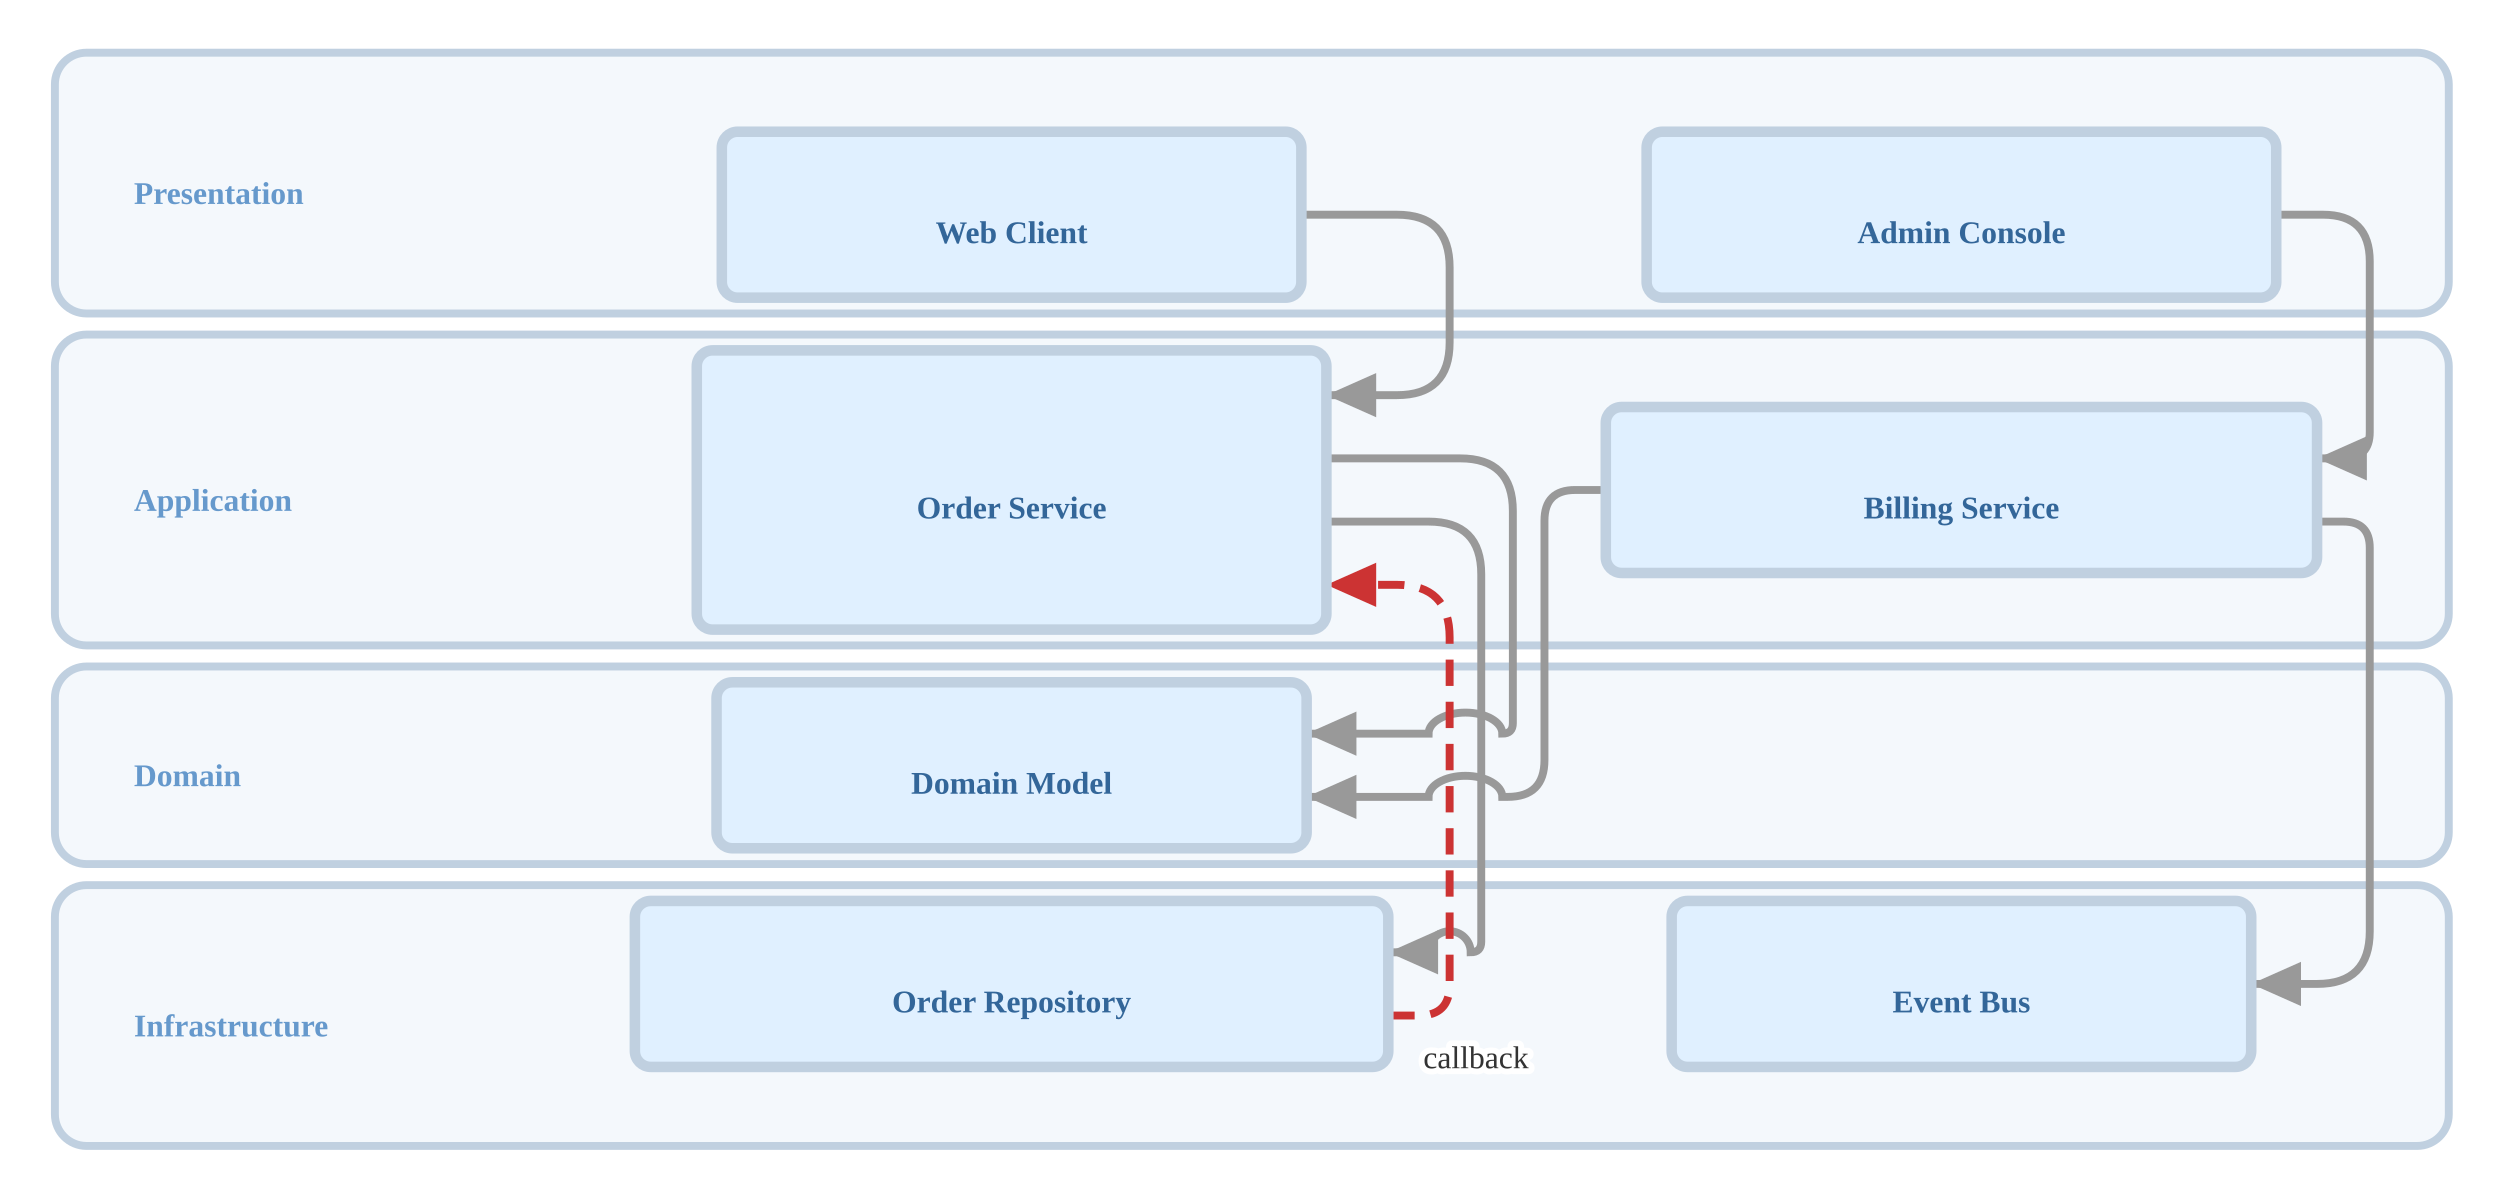
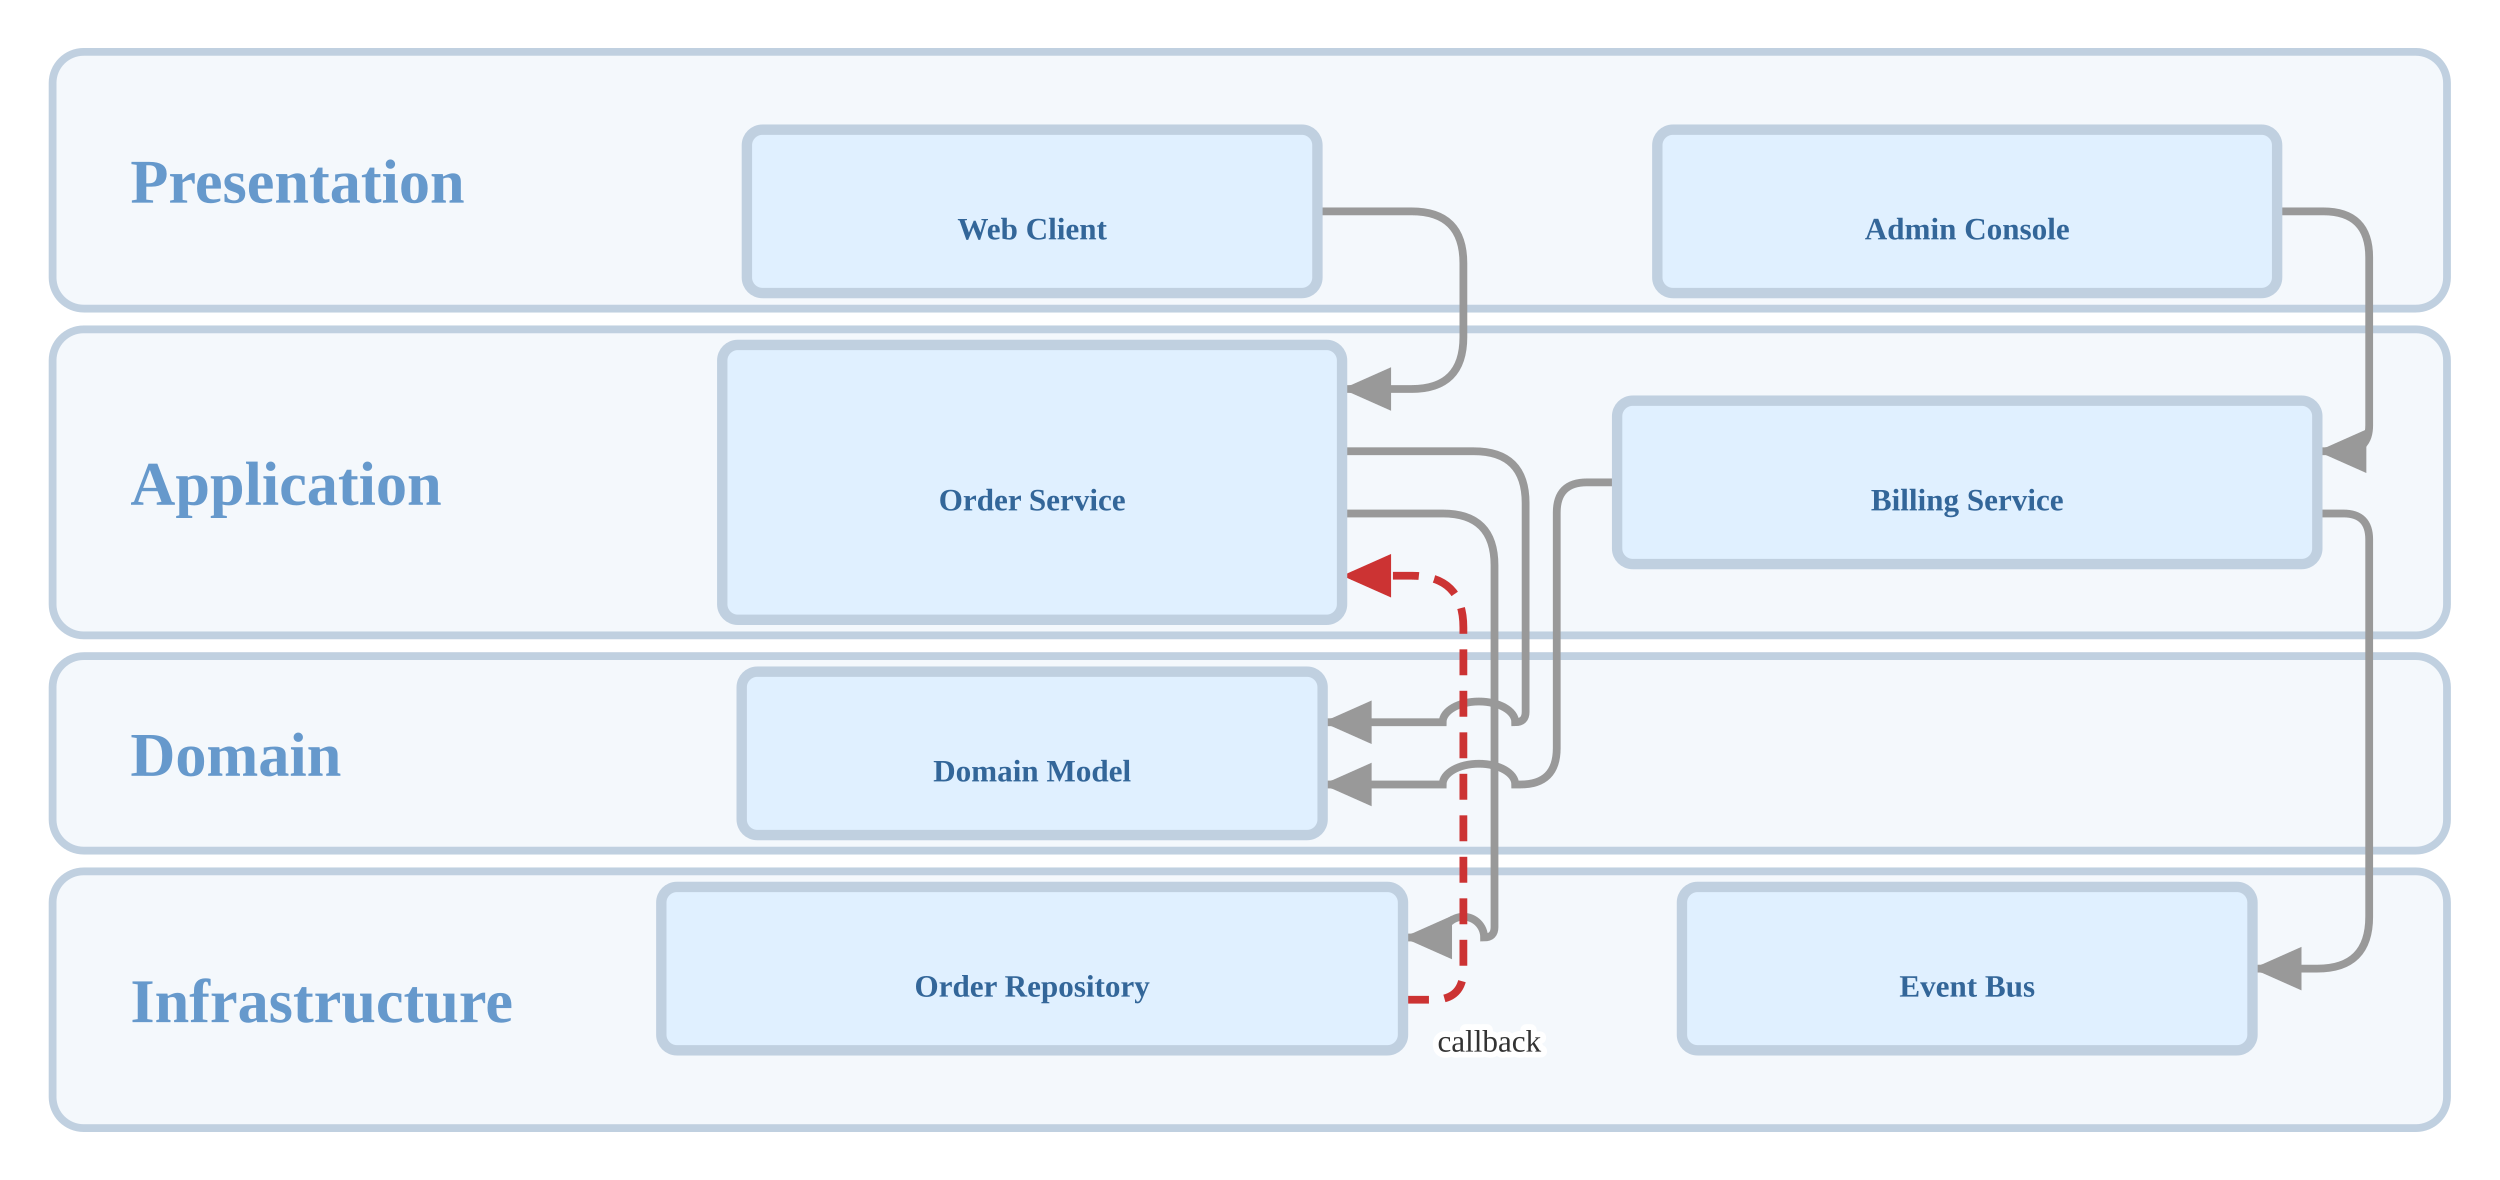
- <svg xmlns="http://www.w3.org/2000/svg" viewBox="-201 -10 949 455" width="949" height="455">
+ <svg xmlns="http://www.w3.org/2000/svg" viewBox="-215 -10 964 455" width="964" height="455">
  <defs>
    <style>
.gradia-3167da4d { fill: none; stroke: var(--gradia-color-edge-line, #999999); stroke-width: 3 }
.gradia-6c7500cd { fill: var(--gradia-color-edge-line, #999999) }
.gradia-e148af34 { fill: none; stroke: var(--gradia-color-edge-violation, #cc3333); stroke-width: 3; stroke-dasharray: 10 6 }
.gradia-fbec5a65 { fill: var(--gradia-color-edge-violation, #cc3333) }
.gradia-17299245 { font-family: var(--gradia-font-family, 'Helvetica'), ui-sans-serif, -apple-system, Helvetica, Arial, sans-serif; font-size: var(--gradia-size-font-edge, 16px); text-anchor: middle; fill: var(--gradia-color-edge-name, #333333); stroke: var(--gradia-color-edge-halo, #ffffff); stroke-width: 4.5; paint-order: stroke; stroke-linejoin: round }
.gradia-c318c042 { fill: var(--gradia-color-node-regular-box, #e0f0ff); stroke: var(--gradia-color-node-regular-border, #c0d0e0); stroke-width: 4 }
.gradia-f36ab1ca { font-family: var(--gradia-font-family, 'Helvetica'), ui-sans-serif, -apple-system, Helvetica, Arial, sans-serif; font-size: var(--gradia-size-font-node, 30px); font-weight: 600; text-anchor: middle; fill: var(--gradia-color-node-regular-name, #336699) }
.gradia-5fbd5370 { fill: var(--gradia-color-group-box, #f4f8fc); stroke: var(--gradia-color-group-border, #c0d0e0); stroke-width: 3 }
- .gradia-34c49ea8 { font-family: var(--gradia-font-family, 'Helvetica'), ui-sans-serif, -apple-system, Helvetica, Arial, sans-serif; font-size: var(--gradia-size-font-prop, 22px); font-weight: 600; fill: var(--gradia-color-group-name, #6699cc) }
+ .gradia-a5f2ba07 { font-family: var(--gradia-font-family, 'Helvetica'), ui-sans-serif, -apple-system, Helvetica, Arial, sans-serif; font-size: 24px; font-weight: 600; fill: var(--gradia-color-group-name, #6699cc) }
</style>
    <marker id="gradia-c2a4733df074-arrow" viewBox="0 0 10 10" refX="9" refY="5" markerWidth="21" markerHeight="21" markerUnits="userSpaceOnUse" orient="auto-start-reverse">
      <path d="M 0 1 L 9 5 L 0 9 z" class="gradia-6c7500cd" />
    </marker>
    <marker id="gradia-c2a4733df074-alert" viewBox="0 0 10 10" refX="9" refY="5" markerWidth="21" markerHeight="21" markerUnits="userSpaceOnUse" orient="auto-start-reverse">
      <path d="M 0 1 L 9 5 L 0 9 z" class="gradia-fbec5a65" />
    </marker>
  </defs>
-   <rect x="-180.16" y="10" width="908.72" height="99" rx="12" class="gradia-5fbd5370" />
-   <text x="-150.16" y="67.42" class="gradia-34c49ea8">Presentation</text>
-   <rect x="-180.16" y="117" width="908.72" height="118" rx="12" class="gradia-5fbd5370" />
-   <text x="-150.16" y="183.92" class="gradia-34c49ea8">Application</text>
-   <rect x="-180.16" y="243" width="908.72" height="75" rx="12" class="gradia-5fbd5370" />
-   <text x="-150.16" y="288.42" class="gradia-34c49ea8">Domain</text>
-   <rect x="-180.16" y="326" width="908.72" height="99" rx="12" class="gradia-5fbd5370" />
-   <text x="-150.16" y="383.42" class="gradia-34c49ea8">Infrastructure</text>
+   <rect x="-194.72" y="10" width="923.28" height="99" rx="12" class="gradia-5fbd5370" />
+   <text x="-164.72" y="68.14" class="gradia-a5f2ba07">Presentation</text>
+   <rect x="-194.72" y="117" width="923.28" height="118" rx="12" class="gradia-5fbd5370" />
+   <text x="-164.72" y="184.64" class="gradia-a5f2ba07">Application</text>
+   <rect x="-194.72" y="243" width="923.28" height="75" rx="12" class="gradia-5fbd5370" />
+   <text x="-164.72" y="289.14" class="gradia-a5f2ba07">Domain</text>
+   <rect x="-194.72" y="326" width="923.28" height="99" rx="12" class="gradia-5fbd5370" />
+   <text x="-164.72" y="384.14" class="gradia-a5f2ba07">Infrastructure</text>
  <path d="M 293 71.5 L 329.28 71.5 Q 349.28 71.5 349.28 91.5 L 349.28 120 Q 349.28 140 329.28 140 L 302.5 140" class="gradia-3167da4d" marker-end="url(#gradia-c2a4733df074-arrow)" />
  <path d="M 663.06 71.5 L 680.81 71.5 Q 698.56 71.5 698.56 89.25 L 698.56 154 Q 698.56 164 688.56 164 L 678.56 164" class="gradia-3167da4d" marker-end="url(#gradia-c2a4733df074-arrow)" />
  <path d="M 302.5 164 L 353.28 164 Q 373.28 164 373.28 184 L 373.28 264.5 Q 373.28 268.5 369.28 268.5 L 369.28 268.5 A 14 8 0 0 0 341.28 268.5 L 295 268.5" class="gradia-3167da4d" marker-end="url(#gradia-c2a4733df074-arrow)" />
  <path d="M 408.56 176 L 396.92 176 Q 385.28 176 385.28 187.64 L 385.28 278.5 Q 385.28 292.5 371.28 292.5 L 369.28 292.5 A 14 8 0 0 0 341.28 292.5 L 295 292.5" class="gradia-3167da4d" marker-end="url(#gradia-c2a4733df074-arrow)" />
  <path d="M 302.5 188 L 341.28 188 Q 361.28 188 361.28 208 L 361.28 347.5 Q 361.28 351.5 357.28 351.5 L 357.28 351.5 A 8 8 0 0 0 341.28 351.5 L 326 351.5" class="gradia-3167da4d" marker-end="url(#gradia-c2a4733df074-arrow)" />
  <path d="M 678.56 188 L 688.56 188 Q 698.56 188 698.56 198 L 698.56 343.5 Q 698.56 363.5 678.56 363.5 L 653.56 363.5" class="gradia-3167da4d" marker-end="url(#gradia-c2a4733df074-arrow)" />
  <path d="M 326 375.5 L 337.64 375.5 Q 349.28 375.5 349.28 363.86 L 349.28 232 Q 349.28 212 329.28 212 L 302.5 212" class="gradia-e148af34" marker-end="url(#gradia-c2a4733df074-alert)" />
  <rect x="73" y="40" width="220" height="63" rx="6" class="gradia-c318c042" />
  <text x="183" y="82.3" class="gradia-f36ab1ca">Web Client</text>
  <rect x="424.06" y="40" width="239" height="63" rx="6" class="gradia-c318c042" />
  <text x="543.56" y="82.3" class="gradia-f36ab1ca">Admin Console</text>
  <rect x="63.5" y="123" width="239" height="106" rx="6" class="gradia-c318c042" />
  <text x="183" y="186.8" class="gradia-f36ab1ca">Order Service</text>
  <rect x="408.56" y="144.5" width="270" height="63" rx="6" class="gradia-c318c042" />
  <text x="543.56" y="186.8" class="gradia-f36ab1ca">Billing Service</text>
  <rect x="71" y="249" width="224" height="63" rx="6" class="gradia-c318c042" />
  <text x="183" y="291.3" class="gradia-f36ab1ca">Domain Model</text>
  <rect x="40" y="332" width="286" height="63" rx="6" class="gradia-c318c042" />
  <text x="183" y="374.3" class="gradia-f36ab1ca">Order Repository</text>
  <rect x="433.56" y="332" width="220" height="63" rx="6" class="gradia-c318c042" />
  <text x="543.56" y="374.3" class="gradia-f36ab1ca">Event Bus</text>
  <text x="359.28" y="395.5" class="gradia-17299245">callback</text>
</svg>
